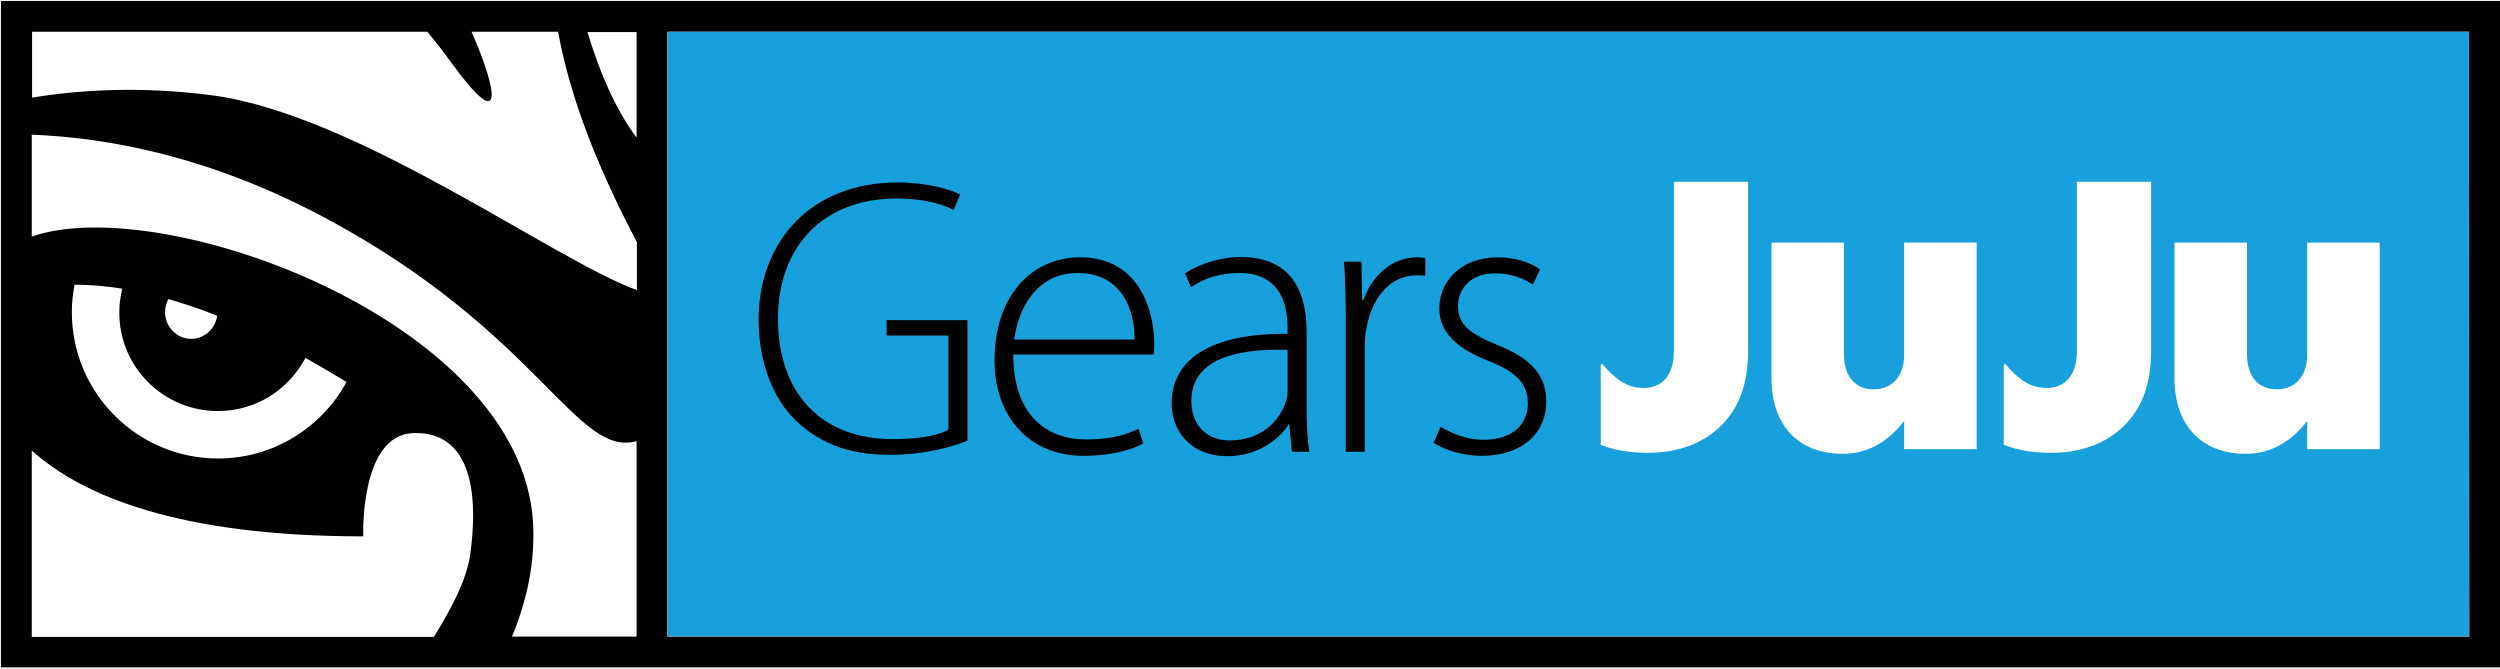
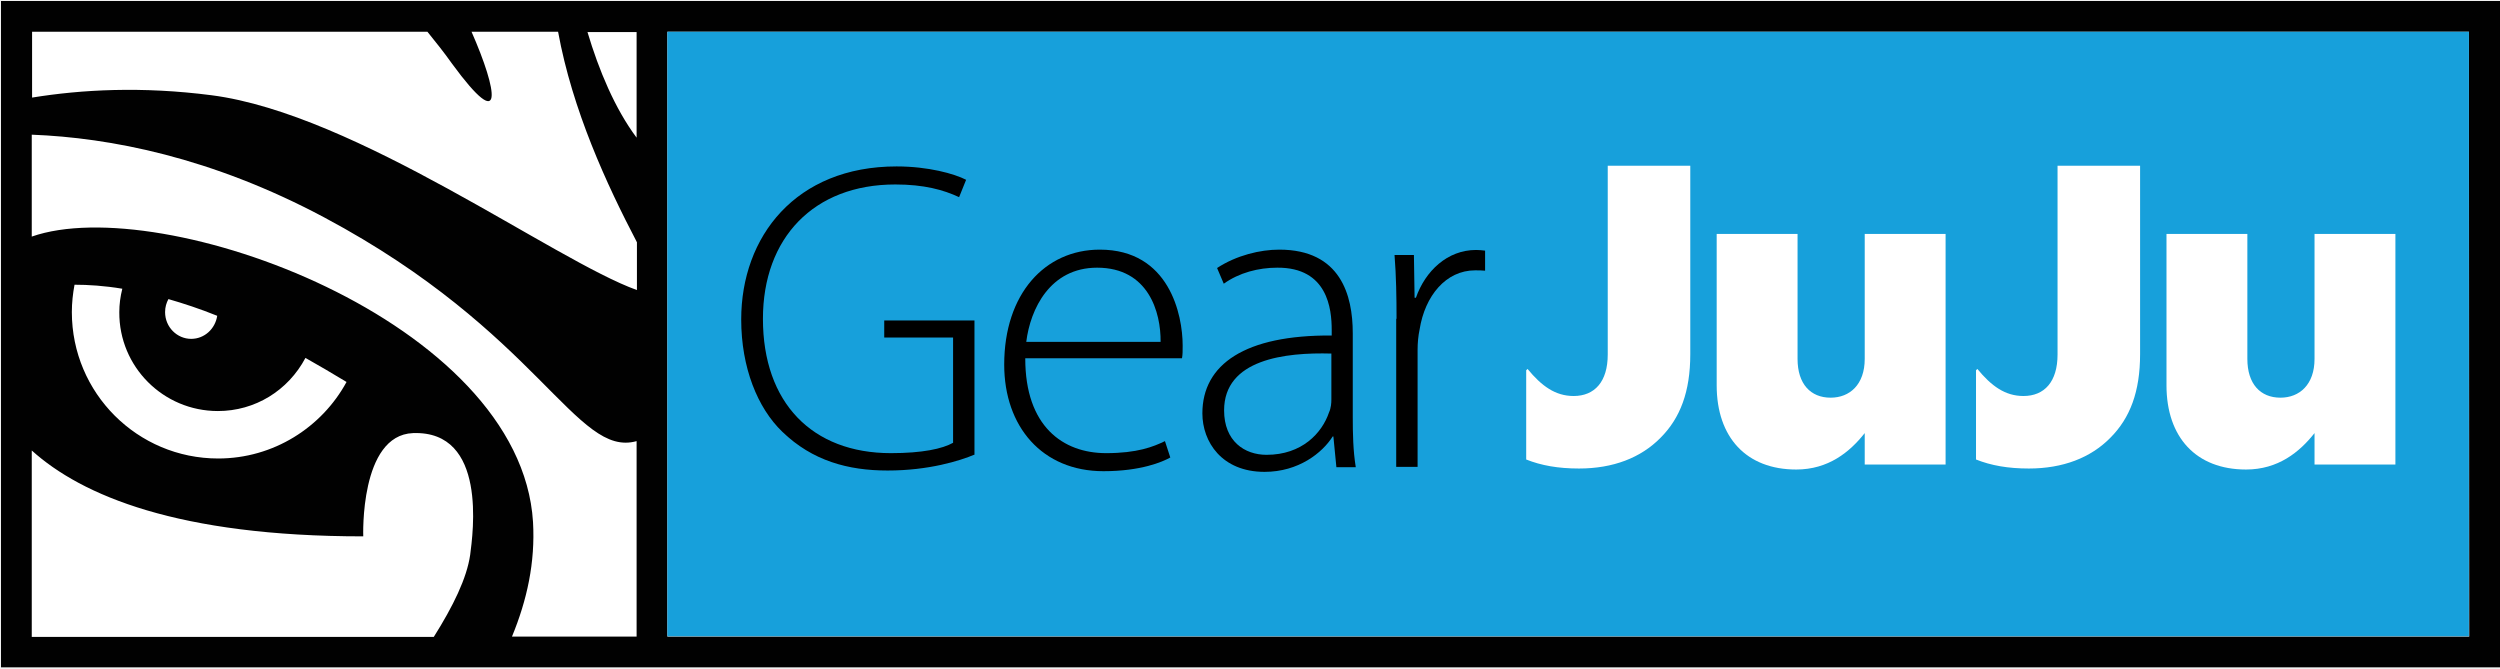
<svg xmlns="http://www.w3.org/2000/svg" version="1.1" id="Layer_1" x="0px" y="0px" viewBox="0 0 748.1 199.9" style="enable-background:new 0 0 748.1 199.9;" xml:space="preserve">
  <style type="text/css">
	.st0{fill:#FFFFFF;}
	.st1{fill:#010101;}
	.st2{fill:#17A0DB;}
	.st3{fill:none;}
</style>
  <g id="eye_background">
    <rect x="9.5" y="9.5" class="st0" width="180.9" height="180.9" />
  </g>
  <g id="white_eye">
    <g>
-       <path class="st0" d="M159.5,156.2c0.7,12-1.8,23.3-6.3,34.3h37.3v-58.5C172.4,137,161.5,99.3,97.1,65C63.3,47,32.9,41.2,9.5,40.3    v30.5C48.2,57.2,155.8,96.1,159.5,156.2z" />
+       <path class="st0" d="M159.5,156.2c0.7,12-1.8,23.3-6.3,34.3h37.3V132c-18.1,5-29-32.7-93.4-67C63.3,47,32.9,41.2,9.5,40.3v30.5    C48.2,57.2,155.8,96.1,159.5,156.2z" />
      <path class="st0" d="M190.5,9.5h-14.7c3.5,11.4,8.3,22.9,14.7,31.6V9.5z" />
      <path class="st0" d="M9.5,29.2c14.8-2.5,32.8-3.5,53.7-0.7c43.2,5.6,102.7,49.5,127.3,58.3V72.5c-9.1-17.4-19.3-39.5-23.6-63    h-25.8c7.8,17.7,10.1,31.4-5.8,9.6c-2.4-3.3-4.9-6.4-7.4-9.6H9.5V29.2z" />
-       <path class="st0" d="M129.9,190.5c5.8-9.1,9.9-17.5,10.9-24.6c0.9-6.2,5.2-37.2-17.1-36.4c-16.1,0.6-14.9,30.9-14.9,30.9    c-55.5,0-84.3-12.3-99.2-25.7v55.7H129.9z" />
+       <path class="st0" d="M129.9,190.5c5.8-9.1,9.9-17.5,10.9-24.6c0.9-6.2,5.2-37.2-17.1-36.4c-16.1,0.6-14.9,30.9-14.9,30.9    c-55.5,0-84.3-12.3-99.2-25.7v55.7h120.3V190.5z" />
      <path class="st0" d="M65.1,94.5c-5.2-2.1-10.1-3.7-14.6-5c-0.7,1.2-1,2.5-1,3.9c0,4.4,3.5,7.9,7.9,7.9    C61.3,101.4,64.6,98.4,65.1,94.5z" />
      <path class="st0" d="M22.3,85.3c-0.5,2.6-0.8,5.4-0.8,8.2c0,24.2,19.6,43.8,43.8,43.8c16.6,0,31.1-9.3,38.4-22.9    c-4.2-2.6-8.3-5-12.3-7.2c-5.1,9.8-15.2,15.9-26.2,15.9c-16.3,0-29.6-13.2-29.6-29.6c0-2.3,0.3-4.6,0.9-7    C31.1,85.5,26.4,85.3,22.3,85.3z" />
    </g>
  </g>
  <g id="black_eye">
-     <path class="st1" d="M0.3,0.3v199.4h747.8V0.3H0.3z M190.5,41.2c-6.5-8.7-11.3-20.2-14.7-31.6h14.7V41.2z M127.9,9.5   c2.5,3.1,5,6.2,7.4,9.6c15.9,21.7,13.6,8.1,5.8-9.6H167c4.3,23.5,14.5,45.6,23.6,63v14.3c-24.6-8.8-84-52.7-127.3-58.3   c-20.9-2.7-38.9-1.7-53.7,0.7V9.5H127.9z M9.5,134.8c15,13.5,43.8,25.7,99.2,25.7c0,0-1.1-30.3,14.9-30.9   c22.3-0.8,17.9,30.1,17.1,36.4c-1,7-5.1,15.4-10.9,24.6H9.5V134.8z M65.2,123c11.1,0,21-6.1,26.2-15.9c3.9,2.2,8,4.6,12.3,7.2   c-7.4,13.6-21.9,22.9-38.4,22.9c-24.2,0-43.8-19.6-43.8-43.8c0-2.8,0.3-5.5,0.8-8.2c4.1,0,8.9,0.3,14.3,1.2c-0.6,2.4-0.9,4.7-0.9,7   C35.6,109.8,48.9,123,65.2,123z M49.4,93.4c0-1.5,0.4-2.8,1-3.9c4.5,1.3,9.4,2.9,14.6,5c-0.6,3.9-3.8,6.9-7.8,6.9   C53,101.4,49.4,97.9,49.4,93.4z M153.2,190.5c4.5-10.9,7-22.2,6.3-34.3c-3.7-60.2-111.3-99-150-85.4V40.3   c23.3,0.9,53.7,6.7,87.6,24.8c64.3,34.3,75.3,72,93.4,66.9v58.5H153.2z M738.9,190.5H199.7V9.5h539.1L738.9,190.5L738.9,190.5z" />
+     <path class="st1" d="M0.3,0.3v199.4h747.8V0.3H0.3z M190.5,41.2C184,32.5,179.2,21,175.8,9.6h14.7V41.2z M127.9,9.5   c2.5,3.1,5,6.2,7.4,9.6c15.9,21.7,13.6,8.1,5.8-9.6H167c4.3,23.5,14.5,45.6,23.6,63v14.3C166,78,106.6,34.1,63.3,28.5   c-20.9-2.7-38.9-1.7-53.7,0.7V9.5H127.9z M9.5,134.8c15,13.5,43.8,25.7,99.2,25.7c0,0-1.1-30.3,14.9-30.9   c22.3-0.8,17.9,30.1,17.1,36.4c-1,7-5.1,15.4-10.9,24.6H9.5V134.8z M65.2,123c11.1,0,21-6.1,26.2-15.9c3.9,2.2,8,4.6,12.3,7.2   c-7.4,13.6-21.9,22.9-38.4,22.9c-24.2,0-43.8-19.6-43.8-43.8c0-2.8,0.3-5.5,0.8-8.2c4.1,0,8.9,0.3,14.3,1.2c-0.6,2.4-0.9,4.7-0.9,7   C35.6,109.8,48.9,123,65.2,123z M49.4,93.4c0-1.5,0.4-2.8,1-3.9c4.5,1.3,9.4,2.9,14.6,5c-0.6,3.9-3.8,6.9-7.8,6.9   C53,101.4,49.4,97.9,49.4,93.4z M153.2,190.5c4.5-10.9,7-22.2,6.3-34.3c-3.7-60.2-111.3-99-150-85.4V40.3   c23.3,0.9,53.7,6.7,87.6,24.8c64.3,34.3,75.3,72,93.4,66.9v58.5H153.2z M738.9,190.5H199.7V9.5h539.1L738.9,190.5L738.9,190.5z" />
  </g>
  <g id="creative_background">
    <rect x="199.7" y="9.5" class="st2" width="539.1" height="180.9" />
  </g>
  <path class="st3" d="M57.3,101.4c4,0,7.3-3,7.8-6.9c-5.2-2.1-10.1-3.7-14.6-5c-0.7,1.2-1,2.5-1,3.9C49.4,97.9,53,101.4,57.3,101.4z" />
  <path class="st3" d="M65.2,123c-16.3,0-29.6-13.2-29.6-29.6c0-2.3,0.3-4.6,0.9-7c-5.5-0.9-10.2-1.2-14.3-1.2  c-0.5,2.6-0.8,5.4-0.8,8.2c0,24.2,19.6,43.8,43.8,43.8c16.6,0,31.1-9.3,38.4-22.9c-4.2-2.6-8.3-5-12.3-7.2  C86.3,116.9,76.2,123,65.2,123z" />
-   <path d="M289.6,131.8c-4,1.7-12.4,4.3-23.4,4.3c-10.6,0-20.2-2.6-28.2-10.4c-6.6-6.4-11-17.2-11-30.1c0-22.2,14.6-41,41.7-41  c8.5,0,15.5,2,18.6,3.6l-1.9,4.6c-4.2-2-9.4-3.4-17.1-3.4c-21.9,0-35.5,14.3-35.5,36c0,22.5,13.2,36,34.3,36  c8.4,0,13.8-1.2,16.7-2.8v-28.2h-18.5v-4.6h24.2V131.8z" />
-   <path d="M303.2,106.1c0,18.1,10,25.4,21.7,25.4c8.3,0,12.6-1.7,15.8-3.2l1.4,4.4c-2.1,1.2-7.9,3.7-17.9,3.7  c-16.4,0-26.6-11.9-26.6-28.6c0-19,10.9-30.8,25.6-30.8c18.6,0,22.2,17.5,22.2,25.7c0,1.5,0,2.4-0.2,3.4H303.2z M339.5,101.6  c0.1-7.9-3.2-19.9-17-19.9c-12.6,0-17.9,11.1-19,19.9H339.5z" />
-   <path d="M391,121.7c0,4.5,0.1,9.1,0.8,13.5h-5.2l-0.8-8.2h-0.2c-2.8,4.4-9.1,9.5-18.3,9.5c-11.5,0-16.7-8.1-16.7-15.7  c0-13.2,11.5-21.1,34.7-20.9v-1.5c0-5.6-1.1-16.8-14.6-16.7c-5,0-10.2,1.3-14.3,4.3l-1.8-4.2c5.2-3.4,11.6-4.9,16.7-4.9  c16.5,0,19.7,12.3,19.7,22.4V121.7z M385.3,104.7c-12.4-0.4-28.8,1.5-28.8,15.2c0,8.2,5.5,11.9,11.4,11.9c9.5,0,14.9-5.8,16.8-11.4  c0.5-1.2,0.6-2.5,0.6-3.4V104.7z" />
-   <path d="M402.7,95.4c0-5.7-0.1-11.5-0.5-17.1h5.2l0.2,11.5h0.4c2.5-7.2,8.4-12.8,16.1-12.8c0.8,0,1.7,0.1,2.4,0.2v5.3  c-0.8-0.1-1.7-0.1-2.7-0.1c-7.8,0-13.4,6.8-14.9,15.9c-0.4,1.7-0.5,3.6-0.5,5.5v31.4h-5.7V95.4z" />
-   <path d="M431.1,127.7c3.1,1.9,7.7,3.9,12.8,3.9c9,0,13.3-4.9,13.3-10.8c0-6.3-3.8-9.6-12-12.9c-9.4-3.6-14.5-8.7-14.5-15.5  c0-8.3,6.5-15.4,17.5-15.4c5.2,0,9.7,1.5,12.6,3.6l-2.1,4.6c-2-1.4-5.7-3.4-11.4-3.4c-7.2,0-11,4.6-11,9.8c0,5.9,4,8.4,11.7,11.6  c9.2,3.7,14.7,8.3,14.7,17c0,9.7-7.6,16.2-19.2,16.2c-5.5,0-10.7-1.5-14.5-3.9L431.1,127.7z" />
  <g>
+     <path d="M291.7,136c-4.5,1.9-13.8,4.8-26.1,4.8c-11.8,0-22.5-2.9-31.5-11.6c-7.4-7.1-12.3-19.2-12.3-33.6   c0-24.8,16.3-45.8,46.5-45.8c9.5,0,17.3,2.2,20.8,4L287,59c-4.7-2.2-10.5-3.8-19.1-3.8c-24.4,0-39.6,16-39.6,40.2   c0,25.1,14.7,40.2,38.3,40.2c9.4,0,15.4-1.3,18.6-3.1V101h-20.6v-5.1h27V136H291.7z" />
+     <path d="M306.8,107.3c0,20.2,11.2,28.3,24.2,28.3c9.3,0,14.1-1.9,17.6-3.6l1.6,4.9c-2.3,1.3-8.8,4.1-20,4.1   c-18.3,0-29.7-13.3-29.7-31.9c0-21.2,12.2-34.4,28.6-34.4c20.8,0,24.8,19.5,24.8,28.7c0,1.7,0,2.7-0.2,3.8H306.8z M347.3,102.3   c0.1-8.8-3.6-22.2-19-22.2c-14.1,0-20,12.4-21.2,22.2H347.3z" />
+     <path d="M404.8,124.7c0,5,0.1,10.2,0.9,15.1h-5.8l-0.9-9.2h-0.2c-3.1,4.9-10.2,10.6-20.4,10.6c-12.8,0-18.6-9-18.6-17.5   c0-14.7,12.8-23.5,38.7-23.3v-1.7c0-6.2-1.2-18.7-16.3-18.6c-5.6,0-11.4,1.5-16,4.8l-2-4.7c5.8-3.8,12.9-5.5,18.6-5.5   c18.4,0,22,13.7,22,25L404.8,124.7L404.8,124.7z M398.4,105.8c-13.8-0.4-32.1,1.7-32.1,17c0,9.2,6.1,13.3,12.7,13.3   c10.6,0,16.6-6.5,18.7-12.7c0.6-1.3,0.7-2.8,0.7-3.8V105.8z" />
+     <path d="M417.9,95.4c0-6.4-0.1-12.8-0.6-19.1h5.8l0.2,12.8h0.4c2.8-8,9.4-14.3,18-14.3c0.9,0,1.9,0.1,2.7,0.2V81   c-0.9-0.1-1.9-0.1-3-0.1c-8.7,0-15,7.6-16.6,17.7c-0.4,1.9-0.6,4-0.6,6.1v35h-6.4V95.4z" />
    <g>
      <g>
-         <path class="st0" d="M530.1,113.2V72.6h21.7v33.5c0,6.7,3.5,10.4,8.9,10.4c5.1,0,9.1-3.5,9.1-10.4V72.6h21.7v61.8h-21.7v-8.4     c-4,5.1-9.8,9.8-18.4,9.8C538.1,135.8,530.1,127.2,530.1,113.2z" />
-         <path class="st0" d="M500.9,54.4V105c0,7.3-3.5,11.1-9.1,11.1c-4.9,0-8.6-2.7-12.4-7.3l-0.4,0.4v23.9c4,1.6,8.6,2.4,14.2,2.4     c9.1,0,16.6-2.9,21.9-8.2c5.3-5.3,8-12.4,8-22.4V54.4H500.9z" />
-       </g>
-       <g>
-         <path class="st0" d="M650.7,113.2V72.6h21.7v33.5c0,6.7,3.5,10.4,8.9,10.4c5.1,0,9.1-3.5,9.1-10.4V72.6h21.7v61.8h-21.7v-8.4     c-4,5.1-9.8,9.8-18.4,9.8C658.7,135.8,650.7,127.2,650.7,113.2z" />
-         <path class="st0" d="M621.5,54.4V105c0,7.3-3.5,11.1-9.1,11.1c-4.9,0-8.6-2.7-12.4-7.3l-0.4,0.4v23.9c4,1.6,8.6,2.4,14.2,2.4     c9.1,0,16.6-2.9,21.9-8.2c5.3-5.3,8-12.4,8-22.4V54.4H621.5z" />
+         <g>
+           <path class="st0" d="M513.7,115.3V70h24.2v37.4c0,7.5,3.9,11.6,9.9,11.6c5.7,0,10.2-3.9,10.2-11.6V70h24.2v69H558v-9.4      c-4.5,5.7-10.9,10.9-20.5,10.9C522.6,140.5,513.7,130.9,513.7,115.3z" />
+           <path class="st0" d="M481.1,49.6v56.5c0,8.1-3.9,12.4-10.2,12.4c-5.5,0-9.6-3-13.8-8.1l-0.4,0.4v26.7c4.5,1.8,9.6,2.7,15.8,2.7      c10.2,0,18.5-3.2,24.4-9.2c5.9-5.9,8.9-13.8,8.9-25V49.6H481.1z" />
+         </g>
+         <g>
+           <path class="st0" d="M648.3,115.3V70h24.2v37.4c0,7.5,3.9,11.6,9.9,11.6c5.7,0,10.2-3.9,10.2-11.6V70h24.2v69h-24.2v-9.4      c-4.5,5.7-10.9,10.9-20.5,10.9C657.2,140.5,648.3,130.9,648.3,115.3z" />
+           <path class="st0" d="M615.7,49.6v56.5c0,8.1-3.9,12.4-10.2,12.4c-5.5,0-9.6-3-13.8-8.1l-0.4,0.4v26.7c4.5,1.8,9.6,2.7,15.8,2.7      c10.2,0,18.5-3.2,24.4-9.2c5.9-5.9,8.9-13.8,8.9-25V49.6H615.7z" />
+         </g>
      </g>
    </g>
  </g>
</svg>
